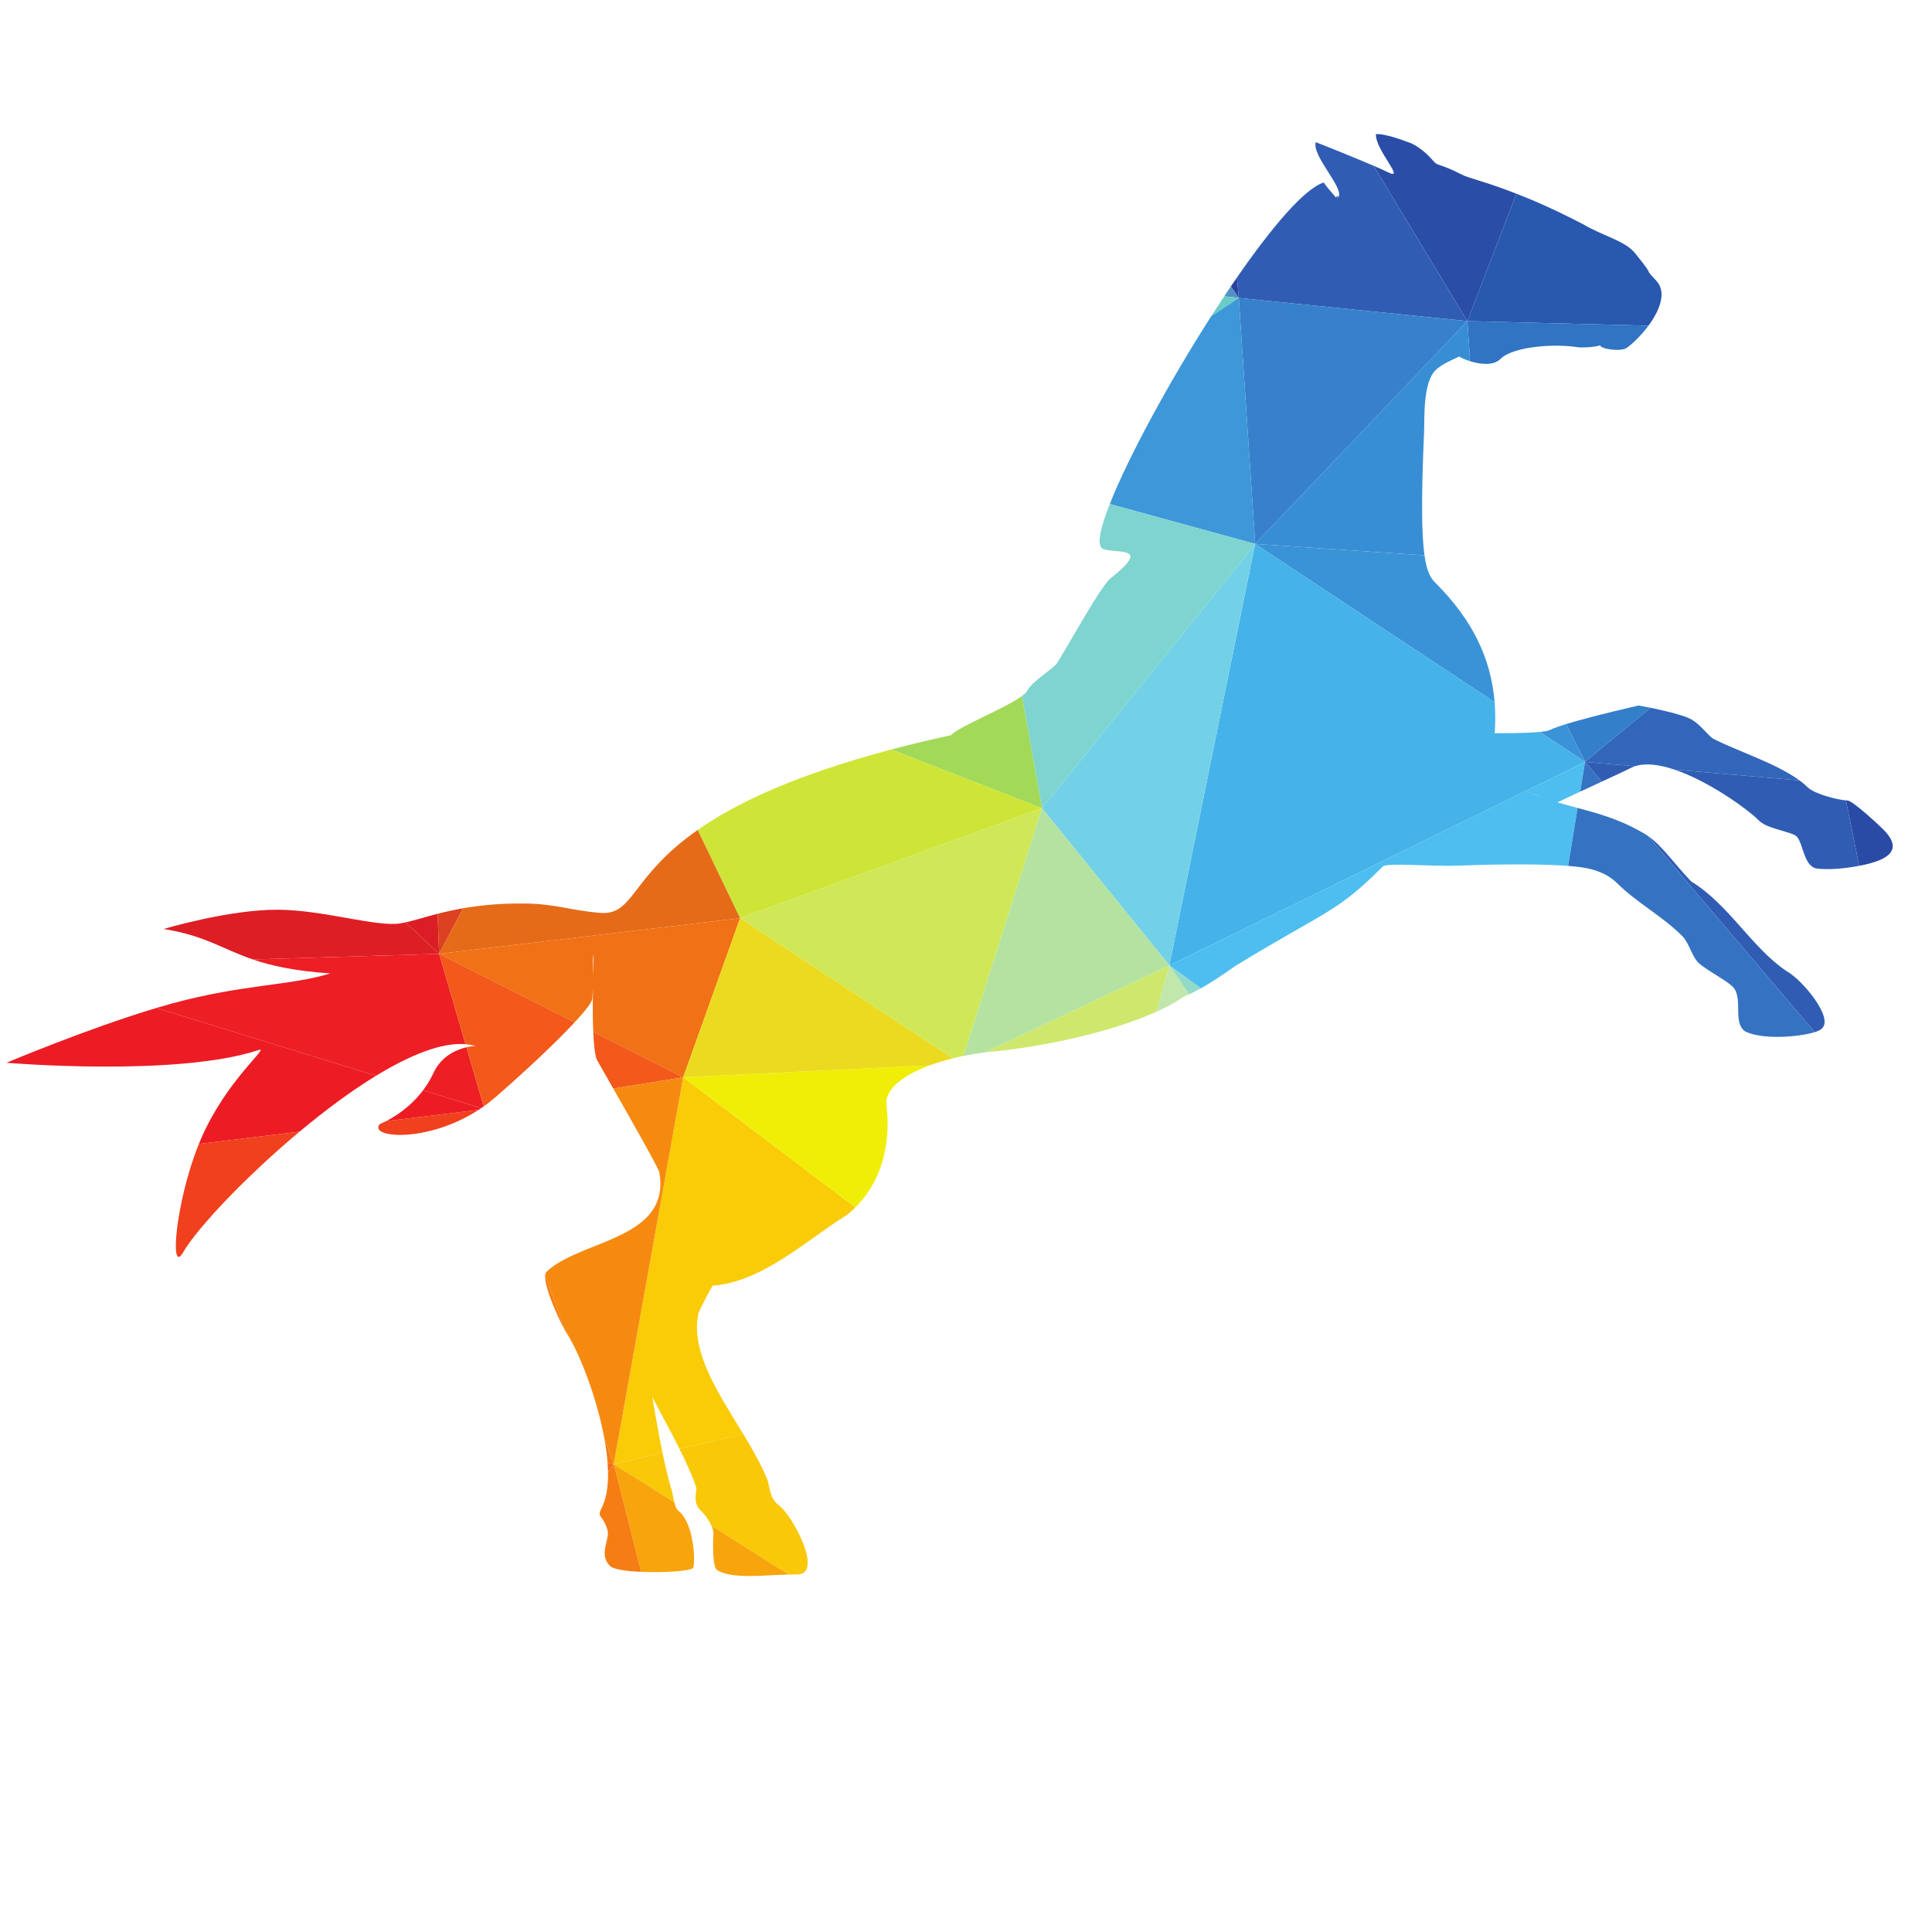
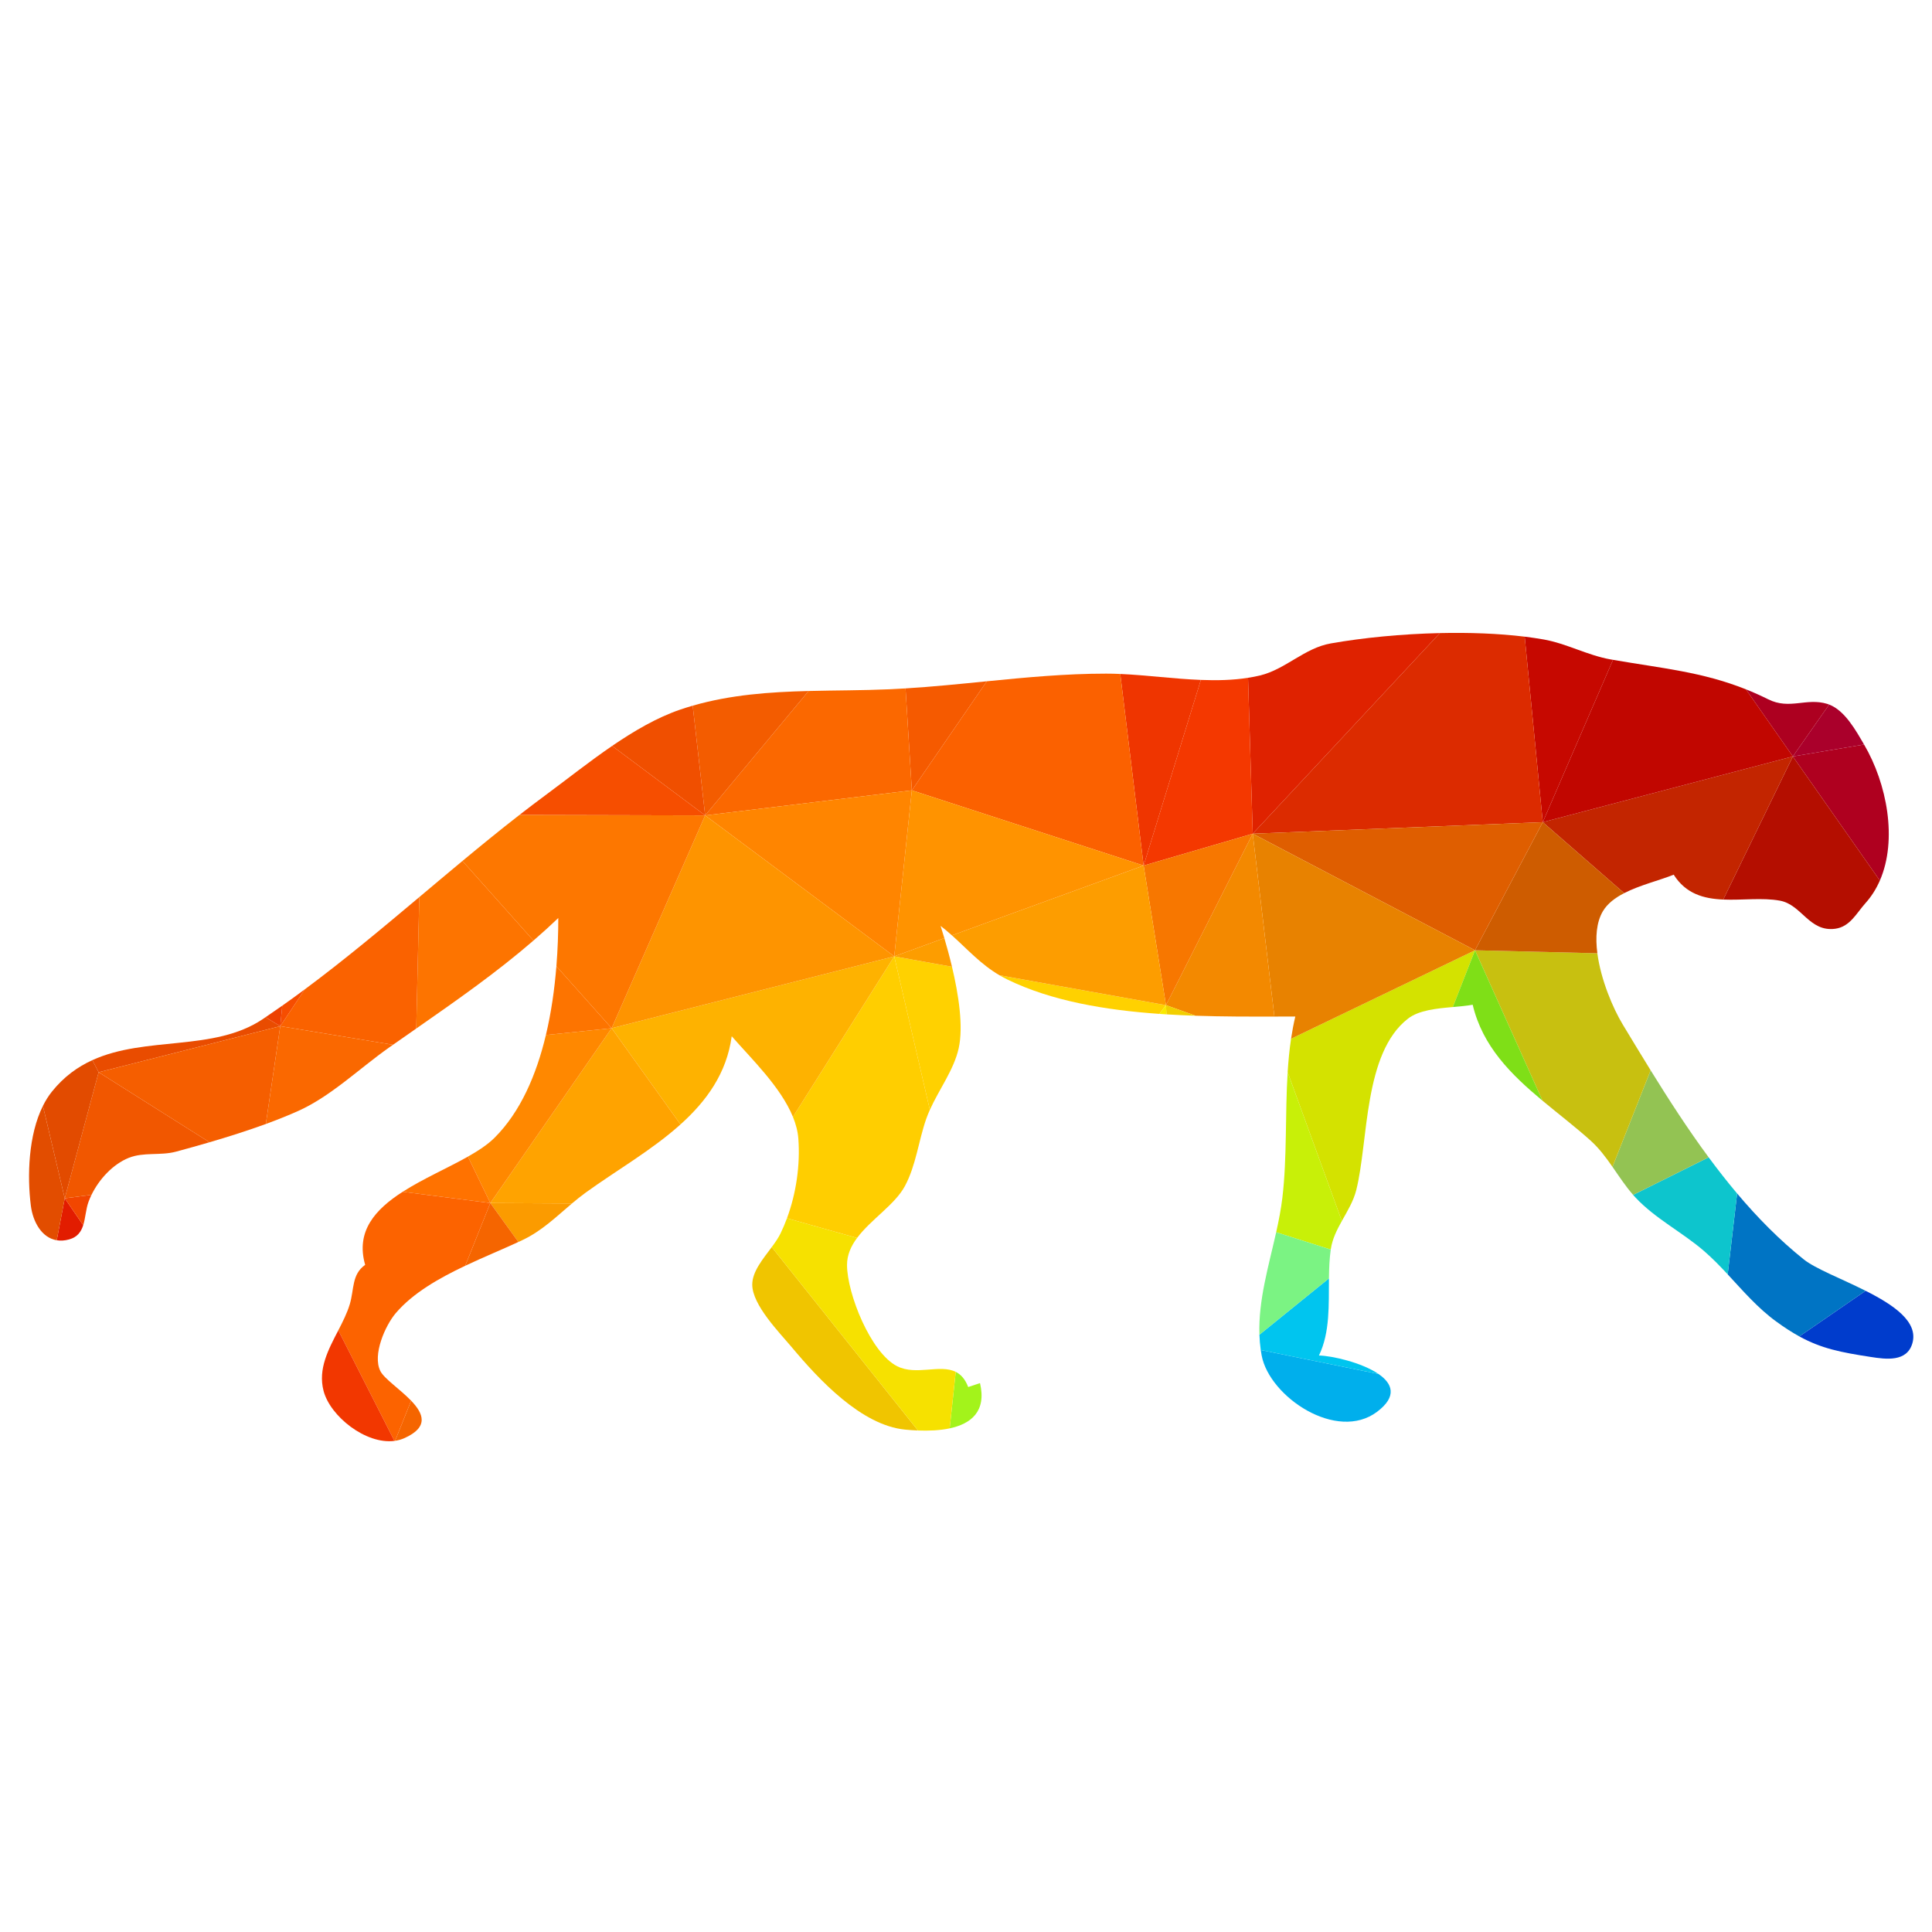
- <svg xmlns="http://www.w3.org/2000/svg" version="1.1" id="svg43850" xml:space="preserve" width="800" height="800" viewBox="0 0 800 800">
-   <defs id="defs43854">
-     <clipPath clipPathUnits="userSpaceOnUse" id="clipPath43866">
-       <path d="M 0,600 H 600 V 0 H 0 Z" id="path43864" />
+ <svg xmlns="http://www.w3.org/2000/svg" version="1.1" id="svg24005" xml:space="preserve" width="800" height="800" viewBox="0 0 800 800">
+   <defs id="defs24009">
+     <clipPath clipPathUnits="userSpaceOnUse" id="clipPath24021">
+       <path d="M 0,600 H 600 V 0 H 0 Z" id="path24019" />
    </clipPath>
  </defs>
-   <g id="g43858" transform="matrix(1.333333,0,0,-1.333333,0,800)">
-     <g id="g43860">
-       <g id="g43862" clip-path="url(#clipPath43866)">
-         <path d="m 584.884,342.39 c -1.222,1.214 -9.501,9.024 -11.222,9.024 -0.115,0 -0.251,0.007 -0.394,0.018 l 4.136,-20.313 c 6.747,1.305 14.843,3.906 7.48,11.271" style="fill:#294ba6;fill-opacity:1;fill-rule:nonzero;stroke:none" id="path43868" />
-         <path d="m 384.143,513.811 c -0.628,-0.91 -1.258,-1.831 -1.891,-2.763 l 2.464,-3.578 z" style="fill:#2b429f;fill-opacity:1;fill-rule:nonzero;stroke:none" id="path43870" />
-         <path d="m 470.94,539.846 c -9.689,3.774 -15.222,4.922 -17.146,6.018 -5.907,3.061 -7.414,2.728 -8.308,3.759 -1.81,2.081 -3.903,4.229 -7.089,5.822 -1.483,0.522 -7.759,3.084 -11.077,2.911 -0.378,-4.756 9.451,-14.715 3.747,-11.861 -1.027,0.512 -2.621,1.226 -4.495,2.032 l 29.136,-48.246 z" style="fill:#2a4ea8;fill-opacity:1;fill-rule:nonzero;stroke:none" id="path43872" />
-         <path d="m 455.708,500.281 -29.136,48.246 c -7.008,3.015 -17.944,7.331 -17.944,7.331 -1.283,-4.201 8.606,-13.942 7.105,-16.951 -0.212,-0.426 -0.356,-0.721 -0.451,-0.919 0.266,0.624 0.685,1.811 -0.43,0.697 -1.376,1.752 -2.011,2.177 -3.759,4.629 -5.931,-1.832 -16.144,-13.881 -26.95,-29.503 l 0.573,-6.341 z" style="fill:#305db3;fill-opacity:1;fill-rule:nonzero;stroke:none" id="path43874" />
-         <path d="m 382.252,511.048 c -0.681,-1.005 -1.364,-2.023 -2.048,-3.051 l 4.512,-0.527 z" style="fill:#5291c5;fill-opacity:1;fill-rule:nonzero;stroke:none" id="path43876" />
-         <path d="m 511.949,498.864 c 3.444,4.671 5.811,10.384 2.392,13.993 -4.526,4.785 0.472,-0.103 -6.623,8.589 -3.118,3.828 -10.091,5.325 -16.148,8.957 -8.29,4.314 -15.128,7.3 -20.63,9.443 l -15.232,-39.565 z" style="fill:#2958af;fill-opacity:1;fill-rule:nonzero;stroke:none" id="path43878" />
-         <path d="m 380.204,507.997 c -1.348,-2.028 -2.697,-4.097 -4.041,-6.195 l 8.553,5.668 z" style="fill:#6accc7;fill-opacity:1;fill-rule:nonzero;stroke:none" id="path43880" />
-         <path d="m 456.567,487.818 c 3.081,-0.963 7.234,-1.481 9.412,0.696 4.08,4.08 17.442,4.774 23.953,3.65 1.018,-0.178 5.236,-0.033 7.006,0.596 0.202,-1.209 6.476,-2.034 8.236,-0.807 1.857,1.293 4.543,3.882 6.775,6.911 l -56.241,1.417 z" style="fill:#3074c3;fill-opacity:1;fill-rule:nonzero;stroke:none" id="path43882" />
-         <path d="m 389.807,431.084 52.581,-3.549 c -0.866,6.198 -1.057,17.201 -0.134,38.138 0.194,4.401 -0.435,15.369 3.587,19.386 1.8,1.799 5.536,3.363 7.335,4.222 0.639,-0.42 1.888,-0.995 3.391,-1.463 l -0.859,12.463 z" style="fill:#388ed4;fill-opacity:1;fill-rule:nonzero;stroke:none" id="path43884" />
-         <path d="m 384.716,507.47 5.091,-76.386 65.901,69.197 z" style="fill:#3781cc;fill-opacity:1;fill-rule:nonzero;stroke:none" id="path43886" />
-         <path d="m 384.716,507.47 -8.553,-5.668 C 363.038,481.31 350.371,457.98 344.657,443.485 l 45.15,-12.401 z" style="fill:#3d97d9;fill-opacity:1;fill-rule:nonzero;stroke:none" id="path43888" />
-         <path d="m 323.605,349.007 -46.712,18.251 c -30.52,-8.063 -48.718,-16.952 -60.225,-25.011 l 13.178,-27.39 z" style="fill:#cee538;fill-opacity:1;fill-rule:nonzero;stroke:none" id="path43890" />
-         <path d="m 512.596,380.185 c -2.168,0.442 -3.708,0.712 -3.708,0.712 0,0 -14.133,-3.188 -22.508,-5.764 l 5.874,-11.748 z" style="fill:#347fca;fill-opacity:1;fill-rule:nonzero;stroke:none" id="path43892" />
-         <path d="m 389.807,431.084 -45.15,12.401 c -3.011,-7.635 -4.094,-12.821 -2.296,-13.844 3.714,-1.858 15.978,1.328 2.51,-9.25 -3.261,-2.555 -15.758,-25.603 -16.984,-26.829 -1.897,-1.892 -7.513,-5.45 -8.751,-7.919 -0.27,-0.538 -0.892,-1.143 -1.766,-1.793 l 6.235,-34.843 z" style="fill:#7ed4cf;fill-opacity:1;fill-rule:nonzero;stroke:none" id="path43894" />
-         <path d="m 317.37,383.85 c -5.212,-3.872 -19.431,-9.37 -22.032,-12.167 -6.604,-1.438 -12.739,-2.917 -18.445,-4.425 l 46.712,-18.251 z" style="fill:#a2d959;fill-opacity:1;fill-rule:nonzero;stroke:none" id="path43896" />
-         <path d="m 125.914,313.542 c -0.493,-0.109 -0.972,-0.206 -1.438,-0.285 -7.376,-1.267 -23.936,4.147 -38.171,4.223 -15.271,0.079 -35.493,-5.989 -35.493,-5.989 12.882,-2.046 18.085,-6.17 27.703,-9.455 l 57.87,1.738 z" style="fill:#de1e25;fill-opacity:1;fill-rule:nonzero;stroke:none" id="path43898" />
-         <path d="m 464.166,381.946 c -1.097,13.496 -6.8,25.418 -18.204,36.864 -1.513,1.512 -2.808,3.233 -3.574,8.725 l -52.581,3.549 z" style="fill:#3a93d7;fill-opacity:1;fill-rule:nonzero;stroke:none" id="path43900" />
-         <path d="m 486.38,375.133 c -2.198,-0.677 -4.001,-1.311 -5.045,-1.834 -0.54,-0.269 -1.694,-0.465 -3.161,-0.609 l 14.08,-9.305 z" style="fill:#3a93d7;fill-opacity:1;fill-rule:nonzero;stroke:none" id="path43902" />
-         <path d="m 363.146,300.18 110.687,54.187 c -0.032,0.013 -0.064,0.027 -0.097,0.039 l 0.1,-0.038 18.418,9.017 -14.08,9.305 c -4.571,-0.451 -12.212,-0.388 -13.972,-0.388 0.226,3.308 0.218,6.519 -0.036,9.644 l -74.359,49.138 z" style="fill:#45b2e9;fill-opacity:1;fill-rule:nonzero;stroke:none" id="path43904" />
-         <path d="m 135.891,316.213 c -3.992,-1.028 -7.203,-2.058 -9.977,-2.671 l 10.471,-9.768 z" style="fill:#db1e25;fill-opacity:1;fill-rule:nonzero;stroke:none" id="path43906" />
-         <path d="m 143.811,317.933 c -2.96,-0.515 -5.576,-1.118 -7.92,-1.72 l 0.494,-12.439 z" style="fill:#dc4120;fill-opacity:1;fill-rule:nonzero;stroke:none" id="path43908" />
-         <path d="M 389.807,431.084 323.605,349.007 363.146,300.18 Z" style="fill:#73d1e7;fill-opacity:1;fill-rule:nonzero;stroke:none" id="path43910" />
-         <path d="m 507.803,362.045 c 3.325,1.093 7.646,0.483 12.209,-1.051 l 38.826,-3.345 c -7.223,5.305 -19.764,9.29 -26.767,12.928 -2.221,1.484 -4.36,5.117 -7.953,6.556 -2.974,1.195 -8.055,2.344 -11.522,3.052 l -20.342,-16.8 z" style="fill:#3166ba;fill-opacity:1;fill-rule:nonzero;stroke:none" id="path43912" />
-         <path d="m 229.846,314.857 -13.178,27.39 c -20.922,-14.654 -19.72,-26.559 -30.218,-25.748 -8.888,0.684 -14.057,2.808 -23.38,2.912 -7.754,0.083 -14.04,-0.566 -19.259,-1.478 l -7.426,-14.159 z" style="fill:#e56b19;fill-opacity:1;fill-rule:nonzero;stroke:none" id="path43914" />
-         <path d="m 229.846,314.857 66.021,-43.535 c 1.103,0.278 2.223,0.532 3.357,0.765 l 24.381,76.92 z" style="fill:#d0e857;fill-opacity:1;fill-rule:nonzero;stroke:none" id="path43916" />
-         <path d="m 473.836,354.368 6.317,-2.433 c -2.075,0.726 -4.176,1.56 -6.32,2.432 l -110.687,-54.187 9.813,-7.103 c 2.478,1.395 5.924,3.547 10.707,6.964 29.042,17.684 31.294,16.377 45.774,30.866 1.261,1.254 14.934,-0.07 23.53,0.268 5.595,0.226 22.948,0.768 34.038,-0.093 l 2.926,18.009 c -2.065,0.555 -4.145,1.106 -6.248,1.716 1.719,0.851 4.266,2.049 7.071,3.352 l 1.497,9.226 z" style="fill:#4dbeef;fill-opacity:1;fill-rule:nonzero;stroke:none" id="path43918" />
-         <path d="m 497.458,357.262 c 3.884,1.794 7.414,3.432 9.143,4.295 0.382,0.192 0.786,0.352 1.202,0.488 l -15.549,1.34 z" style="fill:#305db3;fill-opacity:1;fill-rule:nonzero;stroke:none" id="path43920" />
-         <path d="m 565.715,280.535 c 4.022,3.124 -5.966,15.191 -10.876,17.866 -10.818,7.258 -18.011,20.82 -29.626,27.847 -5.633,5.94 -8.935,10.984 -13.414,14.136 l 51.773,-60.927 c 1.102,0.344 1.864,0.716 2.143,1.078" style="fill:#305db3;fill-opacity:1;fill-rule:nonzero;stroke:none" id="path43922" />
-         <path d="m 546.301,345.128 c 2.595,-2.601 10.194,-3.426 11.649,-4.888 2.041,-2.04 2.15,-8.791 5.845,-9.885 0.791,-0.233 5.697,-0.686 12.813,0.614 0.262,0.049 0.528,0.097 0.796,0.15 l -4.136,20.313 c -2.667,0.183 -9.848,2.026 -11.914,4.091 -0.733,0.733 -1.583,1.441 -2.516,2.126 l -38.826,3.345 c 10.636,-3.576 22.583,-12.159 26.289,-15.866" style="fill:#305db3;fill-opacity:1;fill-rule:nonzero;stroke:none" id="path43924" />
-         <path d="m 491.271,330.63 c 4.631,-0.665 8.344,-2.314 10.969,-4.935 6.075,-6.079 13.924,-10.106 20.24,-16.427 2.035,-2.035 2.933,-6.2 4.927,-8.195 2.383,-2.389 9.765,-5.948 11.22,-8.125 2.522,-3.789 -0.504,-11.044 3.542,-13.364 5.553,-2.565 16.643,-1.614 21.403,-0.127 l -51.773,60.927 c -0.752,0.53 -1.537,1.008 -2.373,1.426 -6.583,3.746 -12.967,5.53 -19.492,7.281 l -2.926,-18.009 c 1.563,-0.12 3,-0.27 4.263,-0.452" style="fill:#3573c2;fill-opacity:1;fill-rule:nonzero;stroke:none" id="path43926" />
-         <path d="m 490.757,354.159 c 2.172,1.01 4.492,2.081 6.701,3.103 l -5.204,6.123 z" style="fill:#3573c2;fill-opacity:1;fill-rule:nonzero;stroke:none" id="path43928" />
-         <path d="m 369.278,291.187 c 0.882,0.401 2.079,0.988 3.681,1.89 l -9.813,7.103 z" style="fill:#92dac7;fill-opacity:1;fill-rule:nonzero;stroke:none" id="path43930" />
-         <path d="m 184.218,296.94 c -0.007,2.739 -0.131,4.579 -0.026,5.623 0.294,3.017 0.155,-0.202 0.026,-5.623 m 45.628,17.917 -93.461,-11.083 42.065,-21.283 c 3.333,3.59 5.401,6.252 5.489,7.328 0.095,1.158 0.158,2.229 0.201,3.231 -0.071,-4.314 -0.087,-9.259 0.099,-13.487 l 27.933,-14.133 z" style="fill:#f17116;fill-opacity:1;fill-rule:nonzero;stroke:none" id="path43932" />
-         <path d="m 323.605,349.007 -24.381,-76.92 c 2.231,0.457 4.508,0.829 6.78,1.108 l 57.142,26.985 z" style="fill:#b4e2a1;fill-opacity:1;fill-rule:nonzero;stroke:none" id="path43934" />
-         <path d="m 119.903,251.821 28.73,3.5 c 0.271,0.178 0.54,0.356 0.81,0.538 l -18.04,5.563 c -3.948,-5.258 -8.847,-8.255 -11.5,-9.601" style="fill:#ed1c24;fill-opacity:1;fill-rule:nonzero;stroke:none" id="path43936" />
-         <path d="m 116.803,265.924 -68.24,21.042 C 27.337,280.632 2,269.946 2,269.946 c 0,0 52.983,-4.493 78.42,3.988 3.41,1.133 -9.988,-9.305 -17.85,-27.278 -0.277,-0.631 -0.545,-1.272 -0.809,-1.919 l 31.252,3.808 c 7.735,6.463 15.927,12.584 23.79,17.379" style="fill:#ed1c24;fill-opacity:1;fill-rule:nonzero;stroke:none" id="path43938" />
-         <path d="m 144.573,275.726 -8.188,28.048 -57.87,-1.738 c 5.663,-1.935 12.856,-3.579 24.053,-4.339 -12.504,-3.855 -26.921,-3.306 -48.932,-9.281 -1.654,-0.451 -3.35,-0.936 -5.073,-1.45 l 68.24,-21.042 c 10.463,6.385 20.34,10.423 27.77,9.802" style="fill:#ed1e24;fill-opacity:1;fill-rule:nonzero;stroke:none" id="path43940" />
-         <path d="m 134.59,266.726 c -0.922,-1.982 -2.013,-3.741 -3.187,-5.304 l 18.04,-5.563 c 0.258,0.176 0.515,0.356 0.772,0.538 l -5.359,18.359 c -3.044,-0.718 -7.765,-2.637 -10.266,-8.03" style="fill:#ed1e24;fill-opacity:1;fill-rule:nonzero;stroke:none" id="path43942" />
-         <path d="m 184.239,279.563 c 0.164,-3.738 0.486,-6.916 1.07,-8.591 0.04,-0.118 2.236,-3.942 5.138,-9.022 l 21.725,3.48 z" style="fill:#f2591a;fill-opacity:1;fill-rule:nonzero;stroke:none" id="path43944" />
-         <path d="m 144.573,275.726 c 0.842,-0.072 1.652,-0.202 2.428,-0.393 1.623,-0.191 0.264,-0.007 -2.145,-0.577 l 5.359,-18.359 c 1.251,0.885 2.484,1.845 3.686,2.891 9.507,8.264 18.868,17.084 24.549,23.203 l -42.065,21.283 z" style="fill:#f2591a;fill-opacity:1;fill-rule:nonzero;stroke:none" id="path43946" />
-         <path d="m 212.172,265.43 76.605,3.724 c 2.217,0.823 4.606,1.547 7.09,2.168 l -66.021,43.535 z" style="fill:#ebda1f;fill-opacity:1;fill-rule:nonzero;stroke:none" id="path43948" />
-         <path d="m 56.915,211.151 c 3.992,6.981 18.913,23.033 36.098,37.394 l -31.252,-3.808 c -7.219,-17.801 -9.242,-41.269 -4.846,-33.586" style="fill:#f0401e;fill-opacity:1;fill-rule:nonzero;stroke:none" id="path43950" />
-         <path d="m 117.977,250.944 c -3.785,-4.295 14.532,-6.1 30.656,4.377 l -28.73,-3.5 c -1.187,-0.602 -1.926,-0.877 -1.926,-0.877" style="fill:#f0401e;fill-opacity:1;fill-rule:nonzero;stroke:none" id="path43952" />
-         <path d="m 306.004,273.195 c 1.145,0.141 2.29,0.259 3.426,0.349 13.882,1.394 35.083,5.641 49.679,12.239 l 4.037,14.397 z" style="fill:#cee86d;fill-opacity:1;fill-rule:nonzero;stroke:none" id="path43954" />
-         <path d="m 359.109,285.783 c 2.575,1.164 4.947,2.402 7.034,3.708 0.247,0.178 0.207,0.139 0.321,0.225 -0.401,-0.315 -0.768,-0.603 0.527,0.32 0.167,0.305 0.77,0.46 2.287,1.151 l -6.132,8.993 z" style="fill:#c1e7aa;fill-opacity:1;fill-rule:nonzero;stroke:none" id="path43956" />
-         <path d="m 212.172,265.43 -21.568,-120.119 15.137,3.511 c -1.484,7.121 -2.484,13.618 -3.209,17.394 2.378,-4.579 5.628,-10.453 8.482,-16.168 l 19.804,4.595 c -7.719,12.764 -16.567,25.659 -13.872,37.723 1.325,2.818 2.78,5.593 4.324,8.342 15.739,1.245 29.074,14.143 41.903,22.088 0.882,0.718 1.702,1.461 2.468,2.224 z" style="fill:#f9cc07;fill-opacity:1;fill-rule:nonzero;stroke:none" id="path43958" />
-         <path d="m 212.172,265.43 53.469,-40.41 c 10.506,10.445 10.561,24.589 9.664,31.74 -0.626,4.987 5.219,9.34 13.472,12.394 z" style="fill:#f0ee07;fill-opacity:1;fill-rule:nonzero;stroke:none" id="path43960" />
-         <path d="m 212.172,265.43 -21.725,-3.48 c 5.75,-10.069 14.273,-25.084 14.3,-26.021 0.875,-4.851 0.017,-8.577 -1.942,-11.566 -0.059,-0.069 -0.119,-0.159 -0.18,-0.267 -6.677,-9.707 -25.139,-11.492 -32.919,-19.093 -0.248,-0.24 -0.377,-0.644 -0.413,-1.166 l 6.231,-17.113 c 0.079,-0.134 0.149,-0.247 0.209,-0.338 3.981,-5.964 9.55,-20.046 11.938,-33.022 l 2.933,-8.053 z" style="fill:#f68a11;fill-opacity:1;fill-rule:nonzero;stroke:none" id="path43962" />
-         <path d="m 187.671,153.364 c 0.496,-2.692 0.854,-5.336 1.033,-7.853 l 1.9,-0.2 z" style="fill:#f57d14;fill-opacity:1;fill-rule:nonzero;stroke:none" id="path43964" />
-         <path d="m 175.524,186.724 -6.231,17.113 c -0.267,-3.872 4.665,-14.461 6.231,-17.113" style="fill:#f57d14;fill-opacity:1;fill-rule:nonzero;stroke:none" id="path43966" />
-         <path d="m 209.414,133.438 c -0.317,1.263 -0.504,2.588 -0.644,3.071 -1.191,4.048 -2.188,8.279 -3.029,12.313 l -15.137,-3.511 z" style="fill:#f9c808;fill-opacity:1;fill-rule:nonzero;stroke:none" id="path43968" />
-         <path d="m 216.19,138.188 c 0.373,-1.129 -1.226,-4.58 1.227,-7.078 1.965,-1.999 3.003,-3.696 3.553,-4.966 l 23.957,-15.119 c 0.885,0.023 1.742,0.03 2.557,0.016 8.464,-0.136 -1.267,18.423 -5.736,21.57 -2.997,2.407 -2.476,5.639 -3.68,8.481 -1.89,4.472 -4.499,9.003 -7.25,13.551 l -19.804,-4.595 c 2.119,-4.243 4.019,-8.395 5.176,-11.86" style="fill:#f9c808;fill-opacity:1;fill-rule:nonzero;stroke:none" id="path43970" />
-         <path d="m 221.576,123.644 c -0.182,-2.173 -0.366,-10.229 1.078,-11.197 4.395,-2.939 14.473,-1.621 22.273,-1.422 l -23.957,15.119 c 0.685,-1.584 0.606,-2.5 0.606,-2.5" style="fill:#f8a40d;fill-opacity:1;fill-rule:nonzero;stroke:none" id="path43972" />
-         <path d="m 199.11,111.847 c 7.281,-0.326 15.942,0.268 16.226,1.35 0.706,3.369 -0.2,14.297 -4.738,17.685 -0.531,0.392 -0.908,1.45 -1.184,2.556 l -18.81,11.873 z" style="fill:#f8a40d;fill-opacity:1;fill-rule:nonzero;stroke:none" id="path43974" />
-         <path d="m 188.704,145.511 c 0.063,-0.879 0.102,-1.745 0.119,-2.59 l 1.781,2.39 z" style="fill:#f46a17;fill-opacity:1;fill-rule:nonzero;stroke:none" id="path43976" />
-         <path d="m 188.823,142.921 c 0.086,-4.332 -0.454,-8.155 -1.869,-10.986 -1.731,-3.466 -0.035,-1.822 1.645,-6.853 1.043,-3.129 -2.883,-7.599 0.818,-11.397 1.031,-1.055 5.086,-1.63 9.693,-1.838 l -8.506,33.464 z" style="fill:#f57d14;fill-opacity:1;fill-rule:nonzero;stroke:none" id="path43978" />
+   <g id="g24013" transform="matrix(1.333333,0,0,-1.333333,0,800)">
+     <g id="g24015">
+       <g id="g24017" clip-path="url(#clipPath24021)">
+         <path d="m 583.806,326.533 c 5.523,12.663 2.221,30.096 -4.892,42.226 -0.004,0.008 -0.009,0.016 -0.014,0.023 l -22.116,-3.703 z" style="fill:#af001f;fill-opacity:1;fill-rule:nonzero;stroke:none" id="path24023" />
+         <path d="m 535.168,320.637 c 5.867,-0.253 12.15,0.651 17.603,-0.346 6.792,-1.247 9.077,-9.754 17.132,-8.728 4.641,0.601 6.623,4.835 9.45,7.978 1.871,2.082 3.34,4.44 4.453,6.992 l -27.022,38.546 z" style="fill:#b40e00;fill-opacity:1;fill-rule:nonzero;stroke:none" id="path24025" />
+         <path d="m 580.979,178.586 c 4.726,-0.734 11.246,-1.632 12.93,4.261 1.909,6.66 -5.801,11.893 -14.528,16.283 l -20.576,-14.168 c 6.89,-3.774 12.88,-4.945 22.174,-6.376" style="fill:#003ccc;fill-opacity:1;fill-rule:nonzero;stroke:none" id="path24027" />
+         <path d="m 551.611,189.599 c 2.592,-1.892 4.941,-3.403 7.194,-4.637 l 20.576,14.168 c -7.438,3.741 -15.613,6.872 -19.205,9.749 -7.528,6.019 -14.367,12.969 -20.695,20.47 l -2.93,-25.117 c 4.751,-5.113 9.309,-10.444 15.06,-14.633" style="fill:#0074c4;fill-opacity:1;fill-rule:nonzero;stroke:none" id="path24029" />
+         <path d="m 578.9,368.782 c -2.518,4.307 -5.905,10.513 -10.84,12.412 l -11.276,-16.115 z" style="fill:#aa002b;fill-opacity:1;fill-rule:nonzero;stroke:none" id="path24031" />
+         <path d="m 568.06,381.194 c -0.2,0.076 -0.4,0.149 -0.603,0.211 -6.475,1.982 -11.678,-1.898 -18.3,1.407 -2.361,1.178 -4.668,2.202 -6.942,3.11 l 14.569,-20.843 z" style="fill:#ad0020;fill-opacity:1;fill-rule:nonzero;stroke:none" id="path24033" />
+         <path d="m 507.911,228.108 c 6.107,-6.558 14.549,-10.786 21.308,-16.634 2.601,-2.252 4.99,-4.721 7.332,-7.242 l 2.93,25.117 c -3.062,3.63 -6.004,7.391 -8.847,11.24 l -23.45,-11.673 c 0.239,-0.272 0.48,-0.542 0.727,-0.808" style="fill:#0dc5cd;fill-opacity:1;fill-rule:nonzero;stroke:none" id="path24035" />
+         <path d="m 479.123,344.664 25.279,-22.036 c 4.936,2.538 11.122,3.994 15.379,5.737 3.794,-5.992 9.371,-7.469 15.387,-7.728 l 21.616,44.442 z" style="fill:#c32500;fill-opacity:1;fill-rule:nonzero;stroke:none" id="path24037" />
+         <path d="m 556.784,365.079 -14.569,20.843 c -13.688,5.461 -26.12,6.523 -41.277,9.161 l -21.815,-50.419 z" style="fill:#c10600;fill-opacity:1;fill-rule:nonzero;stroke:none" id="path24039" />
+         <path d="m 507.184,228.916 23.45,11.673 c -6.446,8.727 -12.374,17.902 -18.015,27.022 l -11.85,-29.98 c 2.061,-2.963 4.038,-6 6.415,-8.715" style="fill:#93c353;fill-opacity:1;fill-rule:nonzero;stroke:none" id="path24041" />
+         <path d="m 500.938,395.083 c -0.248,0.043 -0.492,0.085 -0.741,0.128 -7.235,1.285 -13.697,4.945 -20.803,6.197 -1.898,0.332 -3.865,0.621 -5.888,0.868 l 5.617,-57.612 z" style="fill:#c60800;fill-opacity:1;fill-rule:nonzero;stroke:none" id="path24043" />
+         <path d="m 479.041,258.166 c 4.967,-4.134 10.157,-8.1 14.915,-12.371 2.665,-2.395 4.781,-5.243 6.813,-8.164 l 11.85,29.98 c -2.959,4.786 -5.838,9.556 -8.672,14.241 -3.055,5.054 -6.802,13.921 -7.874,22.102 l -37.996,0.932 z" style="fill:#c8c010;fill-opacity:1;fill-rule:nonzero;stroke:none" id="path24045" />
+         <path d="m 458.077,304.886 37.996,-0.932 c -0.643,4.917 -0.32,9.587 1.703,13.031 1.41,2.402 3.817,4.198 6.626,5.643 l -25.279,22.036 z" style="fill:#ce5c00;fill-opacity:1;fill-rule:nonzero;stroke:none" id="path24047" />
+         <path d="m 400.951,277.402 c -0.509,-3.405 -0.838,-6.876 -1.057,-10.382 l 16.83,-46.211 c 1.731,3.106 3.617,6.163 4.485,9.635 3.822,15.286 2.195,42.499 16.086,53.234 3.359,2.599 8.866,3.131 13.893,3.577 l 6.889,17.631 z" style="fill:#d4e200;fill-opacity:1;fill-rule:nonzero;stroke:none" id="path24049" />
+         <path d="m 451.188,287.255 c 2.226,0.198 4.358,0.379 6.168,0.716 3.07,-12.952 11.948,-21.7 21.685,-29.805 l -20.964,46.72 z" style="fill:#7fdf17;fill-opacity:1;fill-rule:nonzero;stroke:none" id="path24051" />
+         <path d="m 447.168,403.391 c -11.918,-0.27 -23.875,-1.447 -33.872,-3.209 -8.243,-1.446 -14.046,-8.056 -22.036,-9.966 -1.209,-0.288 -2.433,-0.521 -3.668,-0.715 l 1.454,-48.416 z" style="fill:#df2200;fill-opacity:1;fill-rule:nonzero;stroke:none" id="path24053" />
+         <path d="m 391.82,179.039 c 2.434,-12.872 23.348,-26.943 35.883,-17.455 6.304,4.773 4.71,8.761 0.4,11.714 l -36.565,7.446 c 0.083,-0.568 0.176,-1.138 0.282,-1.705" style="fill:#00afec;fill-opacity:1;fill-rule:nonzero;stroke:none" id="path24055" />
+         <path d="m 479.123,344.664 -5.617,57.612 c -8.164,0.999 -17.239,1.321 -26.338,1.115 l -58.122,-62.306 z" style="fill:#dc2b00;fill-opacity:1;fill-rule:nonzero;stroke:none" id="path24057" />
+         <path d="m 479.123,344.664 -90.077,-3.579 69.031,-36.199 z" style="fill:#df5e00;fill-opacity:1;fill-rule:nonzero;stroke:none" id="path24059" />
+         <path d="m 391.538,180.744 36.565,-7.446 c -5.25,3.596 -14.532,5.659 -18.488,5.741 3.478,7.228 3.011,15.727 3.101,23.941 l -21.592,-17.487 c 0.054,-1.584 0.188,-3.166 0.414,-4.749" style="fill:#00c5ef;fill-opacity:1;fill-rule:nonzero;stroke:none" id="path24061" />
+         <path d="m 389.046,341.085 6.735,-56.791 c 2.206,0.005 4.372,0.011 6.49,0.011 -0.541,-2.265 -0.972,-4.569 -1.32,-6.903 l 57.126,27.484 z" style="fill:#e88200;fill-opacity:1;fill-rule:nonzero;stroke:none" id="path24063" />
+         <path d="m 398.25,227.999 c -0.424,-3.544 -1.123,-7.107 -1.921,-10.686 l 16.952,-5.375 c 0.008,0.05 0.014,0.1 0.022,0.15 0.47,3.163 1.884,5.962 3.421,8.721 l -16.83,46.211 c -0.816,-12.987 -0.15,-26.472 -1.644,-39.021" style="fill:#c8f008;fill-opacity:1;fill-rule:nonzero;stroke:none" id="path24065" />
+         <path d="m 362.107,287.839 9.186,-3.284 c 8.418,-0.284 16.704,-0.278 24.488,-0.261 l -6.735,56.791 z" style="fill:#f38900;fill-opacity:1;fill-rule:nonzero;stroke:none" id="path24067" />
+         <path d="m 391.124,185.493 21.592,17.487 c 0.035,3.052 0.146,6.065 0.565,8.958 l -16.952,5.375 c -2.351,-10.533 -5.567,-21.192 -5.205,-31.82" style="fill:#7bf383;fill-opacity:1;fill-rule:nonzero;stroke:none" id="path24069" />
+         <path d="m 372.938,388.844 c -8.385,0.328 -16.923,1.496 -25.027,1.85 l 7.25,-59.501 z" style="fill:#ef3500;fill-opacity:1;fill-rule:nonzero;stroke:none" id="path24071" />
+         <path d="m 389.046,341.085 -1.454,48.416 c -4.748,-0.748 -9.673,-0.853 -14.654,-0.657 l -17.777,-57.651 z" style="fill:#f43800;fill-opacity:1;fill-rule:nonzero;stroke:none" id="path24073" />
+         <path d="m 389.046,341.085 -33.885,-9.892 6.946,-43.354 z" style="fill:#f77700;fill-opacity:1;fill-rule:nonzero;stroke:none" id="path24075" />
+         <path d="m 362.246,284.982 c 3.021,-0.188 6.041,-0.327 9.047,-0.427 l -9.186,3.284 z" style="fill:#f2cf00;fill-opacity:1;fill-rule:nonzero;stroke:none" id="path24077" />
+         <path d="m 355.161,331.193 -7.25,59.501 c -1.479,0.065 -2.945,0.102 -4.391,0.102 -12.597,0 -24.843,-1.163 -37.065,-2.377 l -23.271,-33.864 z" style="fill:#fb6100;fill-opacity:1;fill-rule:nonzero;stroke:none" id="path24079" />
+         <path d="m 306.455,388.419 c -8.387,-0.833 -16.763,-1.688 -25.23,-2.209 l 1.959,-31.655 z" style="fill:#f55a00;fill-opacity:1;fill-rule:nonzero;stroke:none" id="path24081" />
+         <path d="m 310.403,297.122 c 0.802,-0.473 1.639,-0.926 2.52,-1.354 13.652,-6.644 30.33,-9.459 47.135,-10.642 l 2.049,2.713 z" style="fill:#ffd100;fill-opacity:1;fill-rule:nonzero;stroke:none" id="path24083" />
+         <path d="m 288.776,255.326 c 2.89,6.422 7.489,12.467 8.965,19.18 1.471,6.706 -0.01,16.492 -2.093,25.265 l -17.936,3.22 z" style="fill:#ffd100;fill-opacity:1;fill-rule:nonzero;stroke:none" id="path24085" />
+         <path d="m 360.058,285.126 c 0.729,-0.051 1.459,-0.099 2.188,-0.144 l -0.139,2.857 z" style="fill:#f9ea00;fill-opacity:1;fill-rule:nonzero;stroke:none" id="path24087" />
+         <path d="m 295.648,299.771 c -0.75,3.158 -1.578,6.183 -2.376,8.887 l -15.56,-5.667 z" style="fill:#fd9d00;fill-opacity:1;fill-rule:nonzero;stroke:none" id="path24089" />
+         <path d="m 355.161,331.193 -59.533,-21.677 c 4.883,-4.358 8.875,-8.922 14.775,-12.394 l 51.704,-9.283 z" style="fill:#fd9d00;fill-opacity:1;fill-rule:nonzero;stroke:none" id="path24091" />
+         <path d="m 283.184,354.555 -5.472,-51.564 15.56,5.667 c -0.398,1.353 -0.79,2.628 -1.16,3.796 1.242,-0.959 2.402,-1.943 3.516,-2.938 l 59.533,21.677 z" style="fill:#ff9300;fill-opacity:1;fill-rule:nonzero;stroke:none" id="path24093" />
+         <path d="m 304.352,170.466 -3.667,-1.226 c -0.956,2.494 -2.292,3.922 -3.875,4.714 l -1.876,-17.544 c 6.648,1.419 11.477,5.263 9.418,14.056" style="fill:#a3f31b;fill-opacity:1;fill-rule:nonzero;stroke:none" id="path24095" />
+         <path d="m 246.252,253.147 c 0.914,-2.242 1.516,-4.512 1.683,-6.791 0.6,-8.15 -0.653,-16.905 -3.534,-24.695 l 21.769,-6.119 c 4.268,5.744 11.759,10.337 14.866,16.13 3.434,6.403 4.221,13.987 6.596,20.81 0.335,0.957 0.722,1.905 1.144,2.844 l -11.064,47.665 z" style="fill:#ffce00;fill-opacity:1;fill-rule:nonzero;stroke:none" id="path24097" />
+         <path d="m 233.619,201.057 c 0.012,-6.365 8.429,-14.86 12.374,-19.573 8.333,-9.94 21.513,-24.147 35.108,-25.463 1.288,-0.125 2.628,-0.221 3.985,-0.273 l -45.414,56.951 c -2.752,-3.712 -6.053,-7.593 -6.053,-11.642" style="fill:#f0c500;fill-opacity:1;fill-rule:nonzero;stroke:none" id="path24099" />
+         <path d="m 242.417,216.98 c -0.677,-1.401 -1.669,-2.828 -2.745,-4.281 l 45.414,-56.951 c 3.339,-0.13 6.786,0.008 9.848,0.662 l 1.876,17.544 c -4.918,2.459 -12.245,-1.223 -18.163,1.74 -8.223,4.125 -15.581,22.547 -15.595,31.45 -0.003,3.151 1.249,5.885 3.118,8.398 l -21.769,6.119 c -0.593,-1.605 -1.255,-3.171 -1.984,-4.681" style="fill:#f6e100;fill-opacity:1;fill-rule:nonzero;stroke:none" id="path24101" />
+         <path d="m 283.184,354.555 -1.959,31.655 c -1.671,-0.103 -3.345,-0.193 -5.024,-0.268 -8.366,-0.368 -16.743,-0.326 -25.085,-0.537 l -32.123,-38.637 z" style="fill:#fb6800;fill-opacity:1;fill-rule:nonzero;stroke:none" id="path24103" />
+         <path d="m 189.95,280.684 21.38,-29.887 c 8.066,7.251 14.349,15.87 15.911,27.389 5.986,-6.872 15.21,-15.706 19.011,-25.039 l 31.46,49.844 z" style="fill:#feb200;fill-opacity:1;fill-rule:nonzero;stroke:none" id="path24105" />
+         <path d="m 251.116,385.405 c -12.12,-0.308 -24.166,-1.149 -35.991,-4.56 l 3.868,-34.077 z" style="fill:#f35c00;fill-opacity:1;fill-rule:nonzero;stroke:none" id="path24107" />
+         <path d="m 283.184,354.555 -64.191,-7.787 58.719,-43.777 z" style="fill:#ff8500;fill-opacity:1;fill-rule:nonzero;stroke:none" id="path24109" />
+         <path d="m 218.993,346.768 -29.043,-66.084 87.762,22.307 z" style="fill:#fe9400;fill-opacity:1;fill-rule:nonzero;stroke:none" id="path24111" />
+         <path d="m 215.125,380.845 c -1.27,-0.366 -2.537,-0.762 -3.802,-1.189 -7.239,-2.462 -14.367,-6.623 -21.219,-11.306 l 28.889,-21.582 z" style="fill:#f04f00;fill-opacity:1;fill-rule:nonzero;stroke:none" id="path24113" />
+         <path d="m 190.104,368.35 c -7.163,-4.896 -14.024,-10.365 -20.395,-15.069 -2.824,-2.087 -5.624,-4.215 -8.404,-6.375 l 57.688,-0.138 z" style="fill:#f64e00;fill-opacity:1;fill-rule:nonzero;stroke:none" id="path24115" />
+         <path d="m 160.995,214.296 c 0.464,0.215 0.924,0.43 1.375,0.645 5.924,2.812 10.393,7.203 15.249,11.304 l -25.342,0.14 z" style="fill:#fb9b00;fill-opacity:1;fill-rule:nonzero;stroke:none" id="path24117" />
+         <path d="m 152.277,226.385 25.342,-0.14 c 1.398,1.181 2.828,2.338 4.335,3.426 9.319,6.744 20.441,13.095 29.376,21.126 l -21.38,29.887 z" style="fill:#ffa300;fill-opacity:1;fill-rule:nonzero;stroke:none" id="path24119" />
+         <path d="m 173.382,314.9 c 0,-4.646 -0.165,-9.72 -0.589,-14.985 l 17.157,-19.231 29.043,66.084 -57.688,0.138 c -5.969,-4.64 -11.847,-9.431 -17.689,-14.282 l 22.055,-24.725 c 2.611,2.256 5.183,4.584 7.711,7.001" style="fill:#fd7700;fill-opacity:1;fill-rule:nonzero;stroke:none" id="path24121" />
+         <path d="m 144.473,206.9 c 5.679,2.689 11.46,5.053 16.522,7.396 l -8.718,12.089 z" style="fill:#f56500;fill-opacity:1;fill-rule:nonzero;stroke:none" id="path24123" />
+         <path d="m 125.513,153.342 c 7.801,3.454 5.987,7.687 2.173,11.652 l -4.988,-12.453 c 0.97,0.144 1.914,0.403 2.815,0.801" style="fill:#f56500;fill-opacity:1;fill-rule:nonzero;stroke:none" id="path24125" />
+         <path d="m 189.95,280.684 -20.418,-2.12 c -2.926,-12.285 -7.875,-23.899 -15.992,-31.95 -2.099,-2.081 -4.968,-3.973 -8.22,-5.811 l 6.957,-14.418 z" style="fill:#ff8800;fill-opacity:1;fill-rule:nonzero;stroke:none" id="path24127" />
+         <path d="m 172.793,299.915 c -0.56,-6.971 -1.574,-14.271 -3.261,-21.351 l 20.418,2.12 z" style="fill:#fd7400;fill-opacity:1;fill-rule:nonzero;stroke:none" id="path24129" />
+         <path d="m 165.671,307.899 -22.055,24.725 c -4.479,-3.72 -8.938,-7.475 -13.399,-11.225 l -0.946,-40.818 c 12.521,8.728 24.838,17.323 36.4,27.318" style="fill:#fd7400;fill-opacity:1;fill-rule:nonzero;stroke:none" id="path24131" />
+         <path d="m 122.05,275.537 c 2.412,1.693 4.82,3.371 7.221,5.044 l 0.946,40.818 c -11.685,-9.825 -23.393,-19.615 -35.558,-28.647 l -7.625,-11.438 z" style="fill:#fa6200;fill-opacity:1;fill-rule:nonzero;stroke:none" id="path24133" />
+         <path d="m 145.32,240.803 c -6.251,-3.532 -13.918,-6.857 -20.256,-10.918 l 27.213,-3.5 z" style="fill:#ff7200;fill-opacity:1;fill-rule:nonzero;stroke:none" id="path24135" />
+         <path d="m 125.064,229.885 c -8.534,-5.467 -14.656,-12.267 -11.661,-22.697 -4.221,-2.975 -3.382,-7.597 -4.776,-12.238 -0.824,-2.731 -2.172,-5.409 -3.562,-8.098 l 17.43,-34.338 c 0.068,0.007 0.135,0.017 0.203,0.027 l 4.988,12.453 c -3.392,3.527 -8.366,6.842 -9.558,9.203 -2.53,5.035 1.498,14.15 4.803,18.023 5.294,6.199 13.31,10.782 21.542,14.68 l 7.804,19.485 z" style="fill:#fc6300;fill-opacity:1;fill-rule:nonzero;stroke:none" id="path24137" />
+         <path d="m 100.481,168.065 c 2.062,-7.925 13.135,-16.698 22.014,-15.551 l -17.43,34.338 c -3.076,-5.956 -6.354,-11.974 -4.584,-18.787" style="fill:#f23700;fill-opacity:1;fill-rule:nonzero;stroke:none" id="path24139" />
+         <path d="m 82.554,250.933 c 3.486,1.274 6.866,2.621 10.039,4.04 10.167,4.557 19.048,13.233 28.156,19.649 0.434,0.306 0.868,0.61 1.301,0.915 l -35.016,5.777 z" style="fill:#fa6800;fill-opacity:1;fill-rule:nonzero;stroke:none" id="path24141" />
+         <path d="m 94.659,292.752 c -2.315,-1.72 -4.646,-3.413 -6.997,-5.071 l -0.628,-6.367 z" style="fill:#f64d00;fill-opacity:1;fill-rule:nonzero;stroke:none" id="path24143" />
+         <path d="m 21.464,215.082 c 2.594,0.712 3.733,2.397 4.377,4.426 l -5.733,8.349 -2.489,-13.031 c 1.159,-0.191 2.441,-0.129 3.845,0.256" style="fill:#e21c00;fill-opacity:1;fill-rule:nonzero;stroke:none" id="path24145" />
+         <path d="m 25.841,219.508 c 0.724,2.282 0.822,5 1.652,7.263 0.264,0.721 0.573,1.444 0.924,2.162 l -8.309,-1.076 z" style="fill:#f24600;fill-opacity:1;fill-rule:nonzero;stroke:none" id="path24147" />
+         <path d="m 87.034,281.314 -4.58,2.774 c -0.294,-0.199 -0.585,-0.4 -0.879,-0.597 -15.174,-10.163 -36.257,-5.145 -52.887,-12.725 l 1.943,-3.763 z" style="fill:#e94c00;fill-opacity:1;fill-rule:nonzero;stroke:none" id="path24149" />
+         <path d="m 87.662,287.681 c -1.725,-1.217 -3.462,-2.413 -5.208,-3.593 l 4.58,-2.774 z" style="fill:#ed4100;fill-opacity:1;fill-rule:nonzero;stroke:none" id="path24151" />
+         <path d="m 30.631,267.003 34.437,-21.742 c 5.815,1.701 11.79,3.59 17.486,5.672 l 4.48,30.381 z" style="fill:#f55e00;fill-opacity:1;fill-rule:nonzero;stroke:none" id="path24153" />
+         <path d="m 20.108,227.857 8.309,1.076 c 2.377,4.876 6.636,9.492 11.54,11.478 4.622,1.872 9.898,0.633 14.688,1.93 3.345,0.903 6.854,1.876 10.423,2.92 l -34.437,21.742 z" style="fill:#f15700;fill-opacity:1;fill-rule:nonzero;stroke:none" id="path24155" />
+         <path d="m 30.631,267.003 -1.943,3.763 c -4.601,-2.098 -8.86,-5.158 -12.559,-9.77 -1.072,-1.336 -1.999,-2.828 -2.799,-4.433 l 6.778,-28.706 z" style="fill:#e24b00;fill-opacity:1;fill-rule:nonzero;stroke:none" id="path24157" />
+         <path d="m 13.33,256.563 c -4.507,-9.041 -4.925,-21.718 -3.747,-31.011 0.625,-4.923 3.315,-9.945 8.036,-10.726 l 2.489,13.031 z" style="fill:#e24d00;fill-opacity:1;fill-rule:nonzero;stroke:none" id="path24159" />
      </g>
    </g>
  </g>
</svg>
